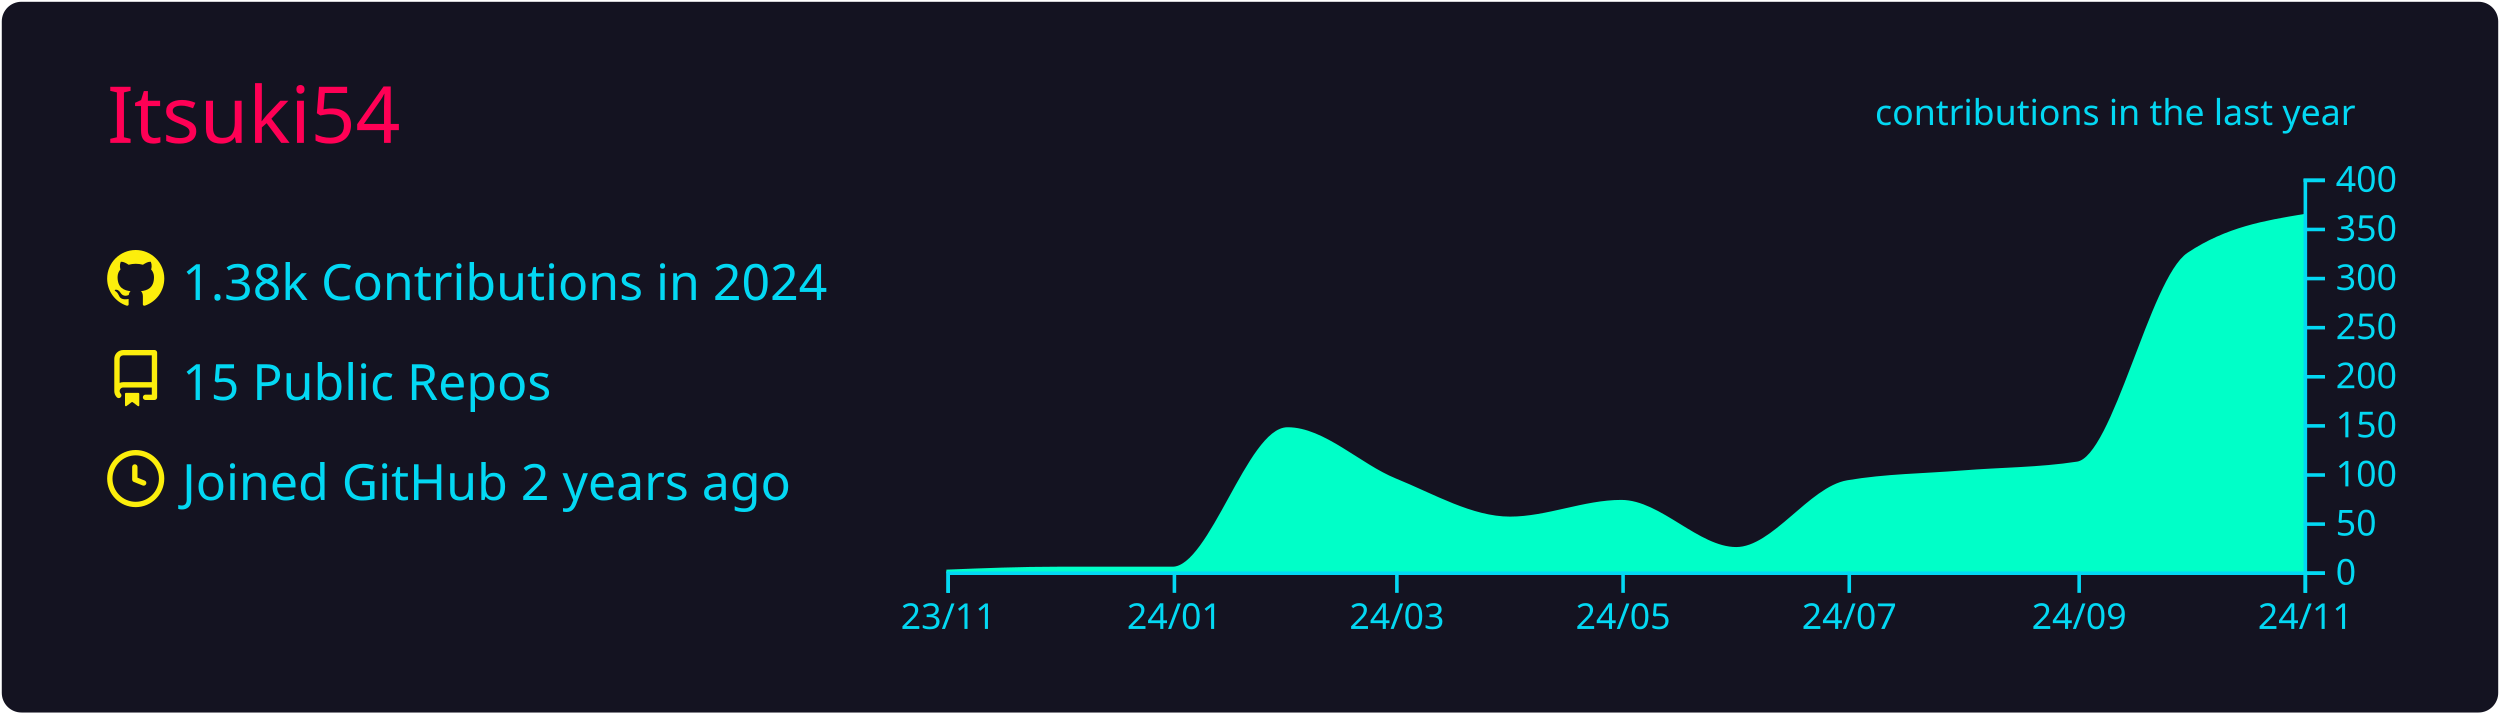
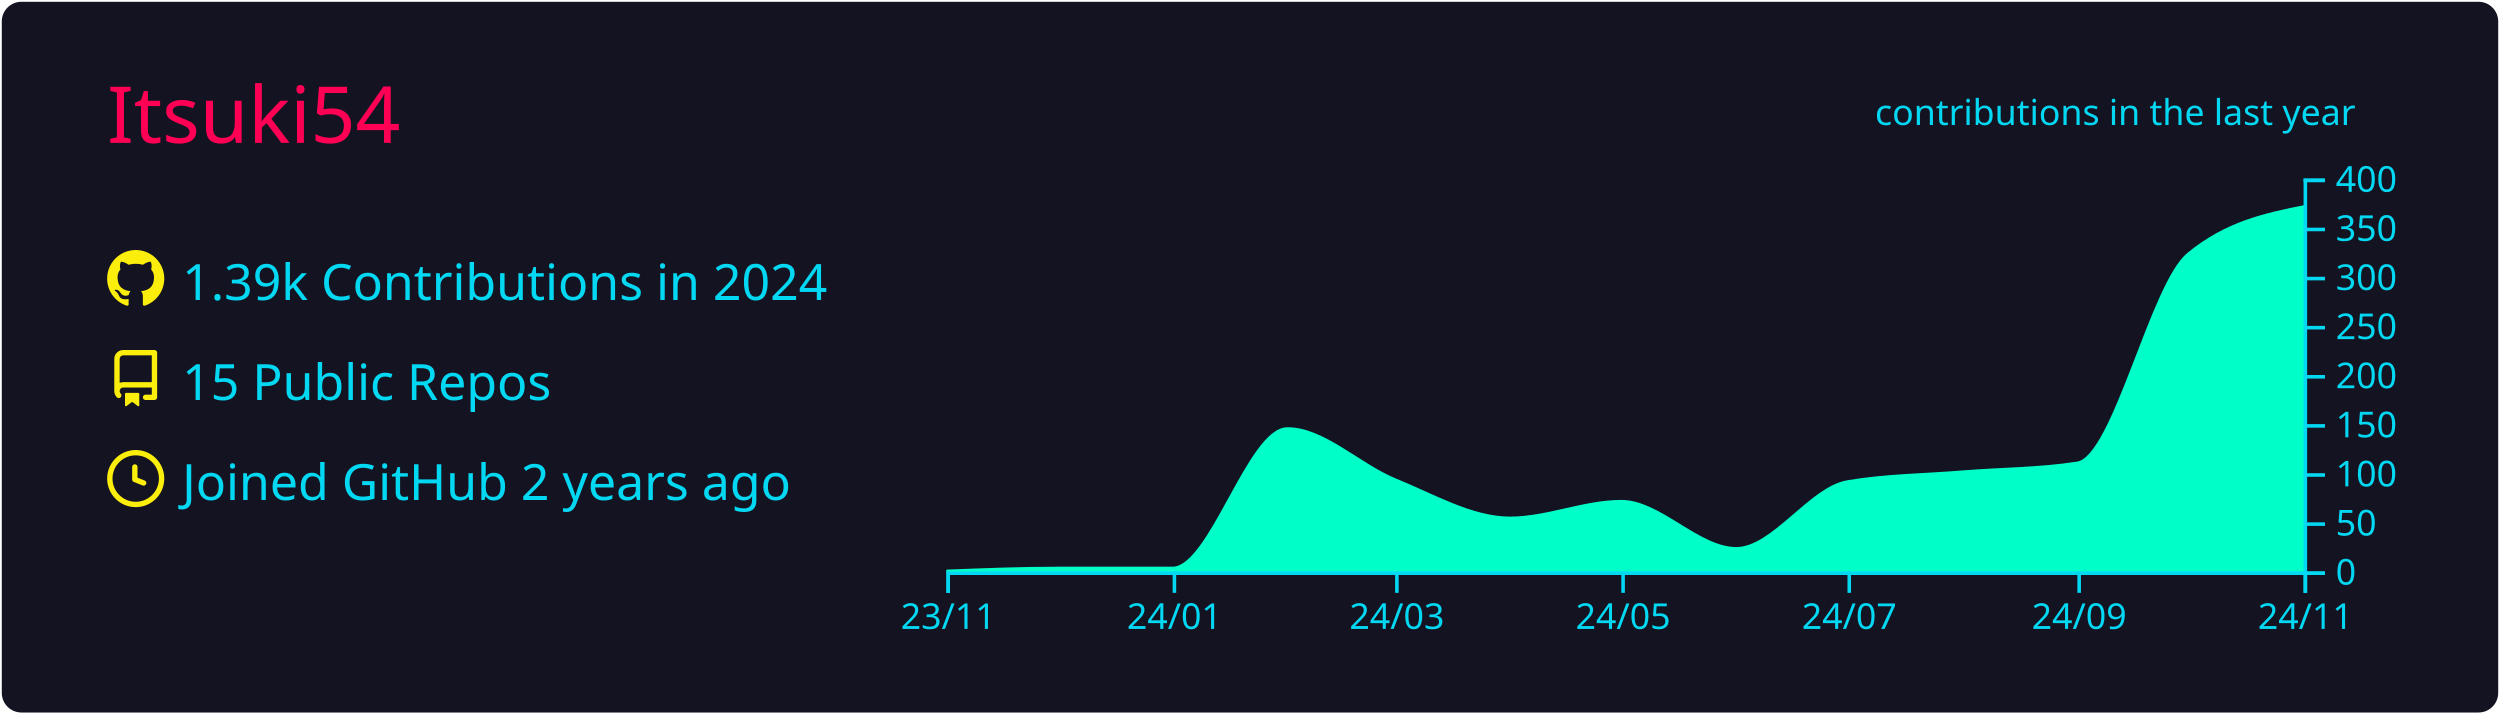
<svg xmlns="http://www.w3.org/2000/svg" width="700" height="200" viewBox="0 0 700 200">
  <style>* {
          font-family: 'Segoe UI', Ubuntu, "Helvetica Neue", Sans-Serif
        }</style>
  <rect x="1" y="1" rx="5" ry="5" height="99%" width="99.714%" stroke="#141321" stroke-width="1" fill="#141321" stroke-opacity="1" />
  <text x="30" y="40" style="font-size: 22px; fill: #ff0055;">Itsuki54</text>
  <g transform="translate(0,40)">
    <g transform="translate(30,30)">
      <g transform="translate(0,0)" width="14" height="14" fill="#fcee0c">
        <path fill-rule="evenodd" d="M8 0C3.58 0 0 3.58 0 8c0 3.54 2.29 6.53 5.47 7.59.4.07.55-.17.55-.38 0-.19-.01-.82-.01-1.49-2.01.37-2.53-.49-2.69-.94-.09-.23-.48-.94-.82-1.13-.28-.15-.68-.52-.01-.53.63-.01 1.08.58 1.23.82.72 1.21 1.87.87 2.33.66.07-.52.28-.87.51-1.07-1.78-.2-3.64-.89-3.64-3.95 0-.87.31-1.59.82-2.15-.08-.2-.36-1.02.08-2.12 0 0 .67-.21 2.2.82.64-.18 1.32-.27 2-.27.68 0 1.36.09 2 .27 1.53-1.04 2.2-.82 2.2-.82.44 1.1.16 1.92.08 2.12.51.56.82 1.27.82 2.15 0 3.07-1.87 3.75-3.65 3.95.29.25.54.73.54 1.48 0 1.07-.01 1.93-.01 2.2 0 .21.15.46.55.38A8.013 8.013 0 0016 8c0-4.42-3.58-8-8-8z" />
      </g>
      <g transform="translate(0,28)" width="14" height="14" fill="#fcee0c">
        <path fill-rule="evenodd" d="M2 2.5A2.5 2.5 0 014.5 0h8.75a.75.75 0 01.75.75v12.5a.75.75 0 01-.75.75h-2.5a.75.75 0 110-1.5h1.75v-2h-8a1 1 0 00-.714 1.7.75.75 0 01-1.072 1.05A2.495 2.495 0 012 11.5v-9zm10.5-1V9h-8c-.356 0-.694.074-1 .208V2.5a1 1 0 011-1h8zM5 12.25v3.25a.25.25 0 00.4.2l1.45-1.087a.25.25 0 01.3 0L8.6 15.7a.25.25 0 00.4-.2v-3.25a.25.25 0 00-.25-.25h-3.5a.25.25 0 00-.25.25z" />
      </g>
      <g transform="translate(0,56)" width="14" height="14" fill="#fcee0c">
        <path fill-rule="evenodd" d="M1.5 8a6.5 6.5 0 1113 0 6.5 6.5 0 01-13 0zM8 0a8 8 0 100 16A8 8 0 008 0zm.5 4.75a.75.75 0 00-1.5 0v3.5a.75.75 0 00.471.696l2.5 1a.75.75 0 00.557-1.392L8.5 7.742V4.75z" />
      </g>
-       <text x="21" y="14" style="fill: #03d8f3; font-size: 14px;">1.38k Contributions in 2024</text>
+       <text x="21" y="14" style="fill: #03d8f3; font-size: 14px;">1.39k Contributions in 2024</text>
      <text x="21" y="42" style="fill: #03d8f3; font-size: 14px;">15 Public Repos</text>
      <text x="21" y="70" style="fill: #03d8f3; font-size: 14px;">Joined GitHub 2 years ago</text>
    </g>
    <g color="#00ffc8" transform="translate(295,10)">
-       <path transform="translate(-30,0)" stroke="#00ffc8" fill="#00ffc8" opacity="1" d="M0,110C10.383,109.588,20.765,109.175,31.148,109.175C41.876,109.175,52.605,109.175,63.333,109.175C74.062,109.175,84.791,70.125,95.519,70.125C105.556,70.125,115.592,80.346,125.628,84.425C136.357,88.786,147.086,95.15,157.814,95.15C168.197,95.15,178.579,90.475,188.962,90.475C199.69,90.475,210.419,103.675,221.148,103.675C231.53,103.675,241.913,86.749,252.295,84.975C263.024,83.142,273.752,83.096,284.481,82.225C295.209,81.354,305.938,81.4,316.667,79.75C327.049,78.153,337.432,28.094,347.814,21.175C358.543,14.025,369.271,12.237,380,10.45L380,110C369.271,110,358.543,110,347.814,110C337.432,110,327.049,110,316.667,110C305.938,110,295.209,110,284.481,110C273.752,110,263.024,110,252.295,110C241.913,110,231.53,110,221.148,110C210.419,110,199.69,110,188.962,110C178.579,110,168.197,110,157.814,110C147.086,110,136.357,110,125.628,110C115.592,110,105.556,110,95.519,110C84.791,110,74.062,110,63.333,110C52.605,110,41.876,110,31.148,110C20.765,110,10.383,110,0,110Z" />
+       <path transform="translate(-30,0)" stroke="#00ffc8" fill="#00ffc8" opacity="1" d="M0,110C10.383,109.588,20.765,109.175,31.148,109.175C41.876,109.175,52.605,109.175,63.333,109.175C74.062,109.175,84.791,70.125,95.519,70.125C105.556,70.125,115.592,80.346,125.628,84.425C136.357,88.786,147.086,95.15,157.814,95.15C168.197,95.15,178.579,90.475,188.962,90.475C199.69,90.475,210.419,103.675,221.148,103.675C231.53,103.675,241.913,86.749,252.295,84.975C263.024,83.142,273.752,83.096,284.481,82.225C295.209,81.354,305.938,81.4,316.667,79.75C327.049,78.153,337.432,29.691,347.814,21.175C358.543,12.375,369.271,10.175,380,7.975L380,110C369.271,110,358.543,110,347.814,110C337.432,110,327.049,110,316.667,110C305.938,110,295.209,110,284.481,110C273.752,110,263.024,110,252.295,110C241.913,110,231.53,110,221.148,110C210.419,110,199.69,110,188.962,110C178.579,110,168.197,110,157.814,110C147.086,110,136.357,110,125.628,110C115.592,110,105.556,110,95.519,110C84.791,110,74.062,110,63.333,110C52.605,110,41.876,110,31.148,110C20.765,110,10.383,110,0,110Z" />
      <g color="#03d8f3" transform="translate(-30,110)" fill="none" font-size="10" font-family="sans-serif" text-anchor="middle">
        <path class="domain" stroke="currentColor" d="M0.5,6V0.5H380.5V6" />
        <g class="tick" opacity="1" transform="translate(0.5,0)">
          <line stroke="currentColor" y2="6" />
          <text fill="currentColor" y="9" dy="0.71em">23/11</text>
        </g>
        <g class="tick" opacity="1" transform="translate(63.83333,0)">
          <line stroke="currentColor" y2="6" />
          <text fill="currentColor" y="9" dy="0.71em">24/01</text>
        </g>
        <g class="tick" opacity="1" transform="translate(126.1284,0)">
          <line stroke="currentColor" y2="6" />
          <text fill="currentColor" y="9" dy="0.71em">24/03</text>
        </g>
        <g class="tick" opacity="1" transform="translate(189.4617,0)">
          <line stroke="currentColor" y2="6" />
          <text fill="currentColor" y="9" dy="0.71em">24/05</text>
        </g>
        <g class="tick" opacity="1" transform="translate(252.7951,0)">
          <line stroke="currentColor" y2="6" />
          <text fill="currentColor" y="9" dy="0.71em">24/07</text>
        </g>
        <g class="tick" opacity="1" transform="translate(317.1667,0)">
          <line stroke="currentColor" y2="6" />
          <text fill="currentColor" y="9" dy="0.71em">24/09</text>
        </g>
        <g class="tick" opacity="1" transform="translate(380.5,0)">
          <line stroke="currentColor" y2="6" />
          <text fill="currentColor" y="9" dy="0.71em">24/11</text>
        </g>
      </g>
      <g color="#03d8f3" transform="translate(350,0)" fill="none" font-size="10" font-family="sans-serif" text-anchor="start">
        <path class="domain" stroke="currentColor" d="M6,110.5H0.5V0.5H6" />
        <g class="tick" opacity="1" transform="translate(0,110.5)">
          <line stroke="currentColor" x2="6" />
          <text fill="currentColor" x="9" dy="0.32em">0</text>
        </g>
        <g class="tick" opacity="1" transform="translate(0,96.75)">
          <line stroke="currentColor" x2="6" />
          <text fill="currentColor" x="9" dy="0.32em">50</text>
        </g>
        <g class="tick" opacity="1" transform="translate(0,83)">
          <line stroke="currentColor" x2="6" />
          <text fill="currentColor" x="9" dy="0.32em">100</text>
        </g>
        <g class="tick" opacity="1" transform="translate(0,69.25)">
          <line stroke="currentColor" x2="6" />
          <text fill="currentColor" x="9" dy="0.32em">150</text>
        </g>
        <g class="tick" opacity="1" transform="translate(0,55.5)">
          <line stroke="currentColor" x2="6" />
          <text fill="currentColor" x="9" dy="0.32em">200</text>
        </g>
        <g class="tick" opacity="1" transform="translate(0,41.75)">
          <line stroke="currentColor" x2="6" />
          <text fill="currentColor" x="9" dy="0.32em">250</text>
        </g>
        <g class="tick" opacity="1" transform="translate(0,28)">
          <line stroke="currentColor" x2="6" />
          <text fill="currentColor" x="9" dy="0.32em">300</text>
        </g>
        <g class="tick" opacity="1" transform="translate(0,14.25)">
          <line stroke="currentColor" x2="6" />
          <text fill="currentColor" x="9" dy="0.32em">350</text>
        </g>
        <g class="tick" opacity="1" transform="translate(0,0.5)">
          <line stroke="currentColor" x2="6" />
          <text fill="currentColor" x="9" dy="0.32em">400</text>
        </g>
      </g>
      <g>
        <text y="-15" x="230" style="fill: #03d8f3; font-size: 10px;">contributions in the last year</text>
      </g>
    </g>
  </g>
</svg>
